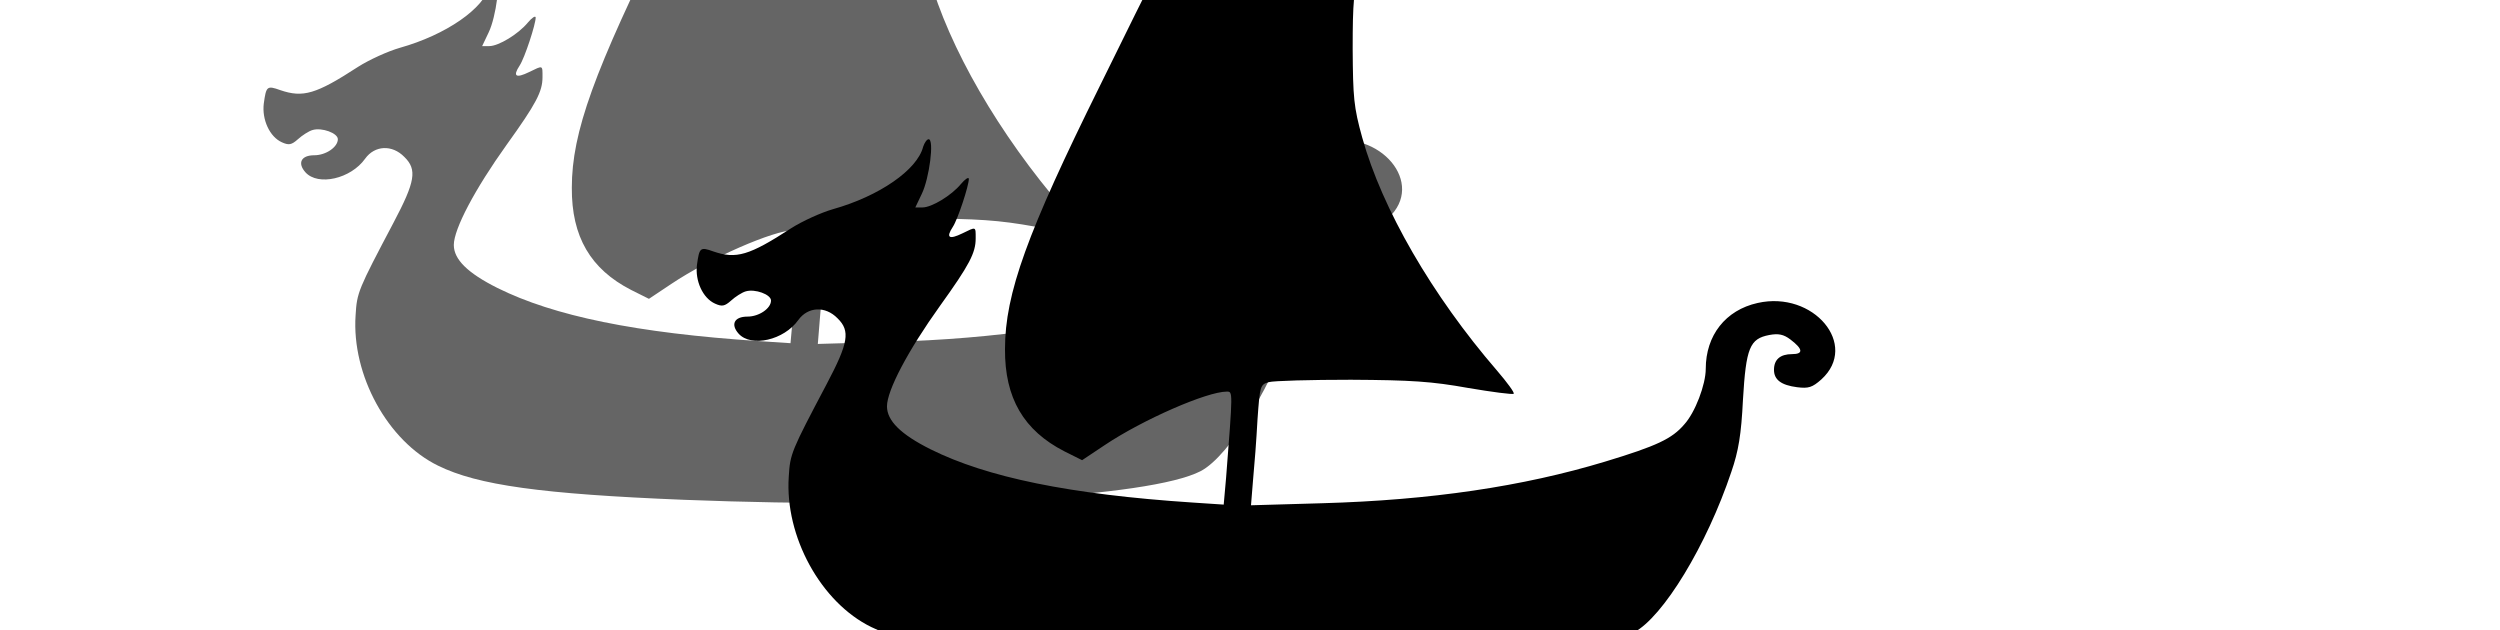
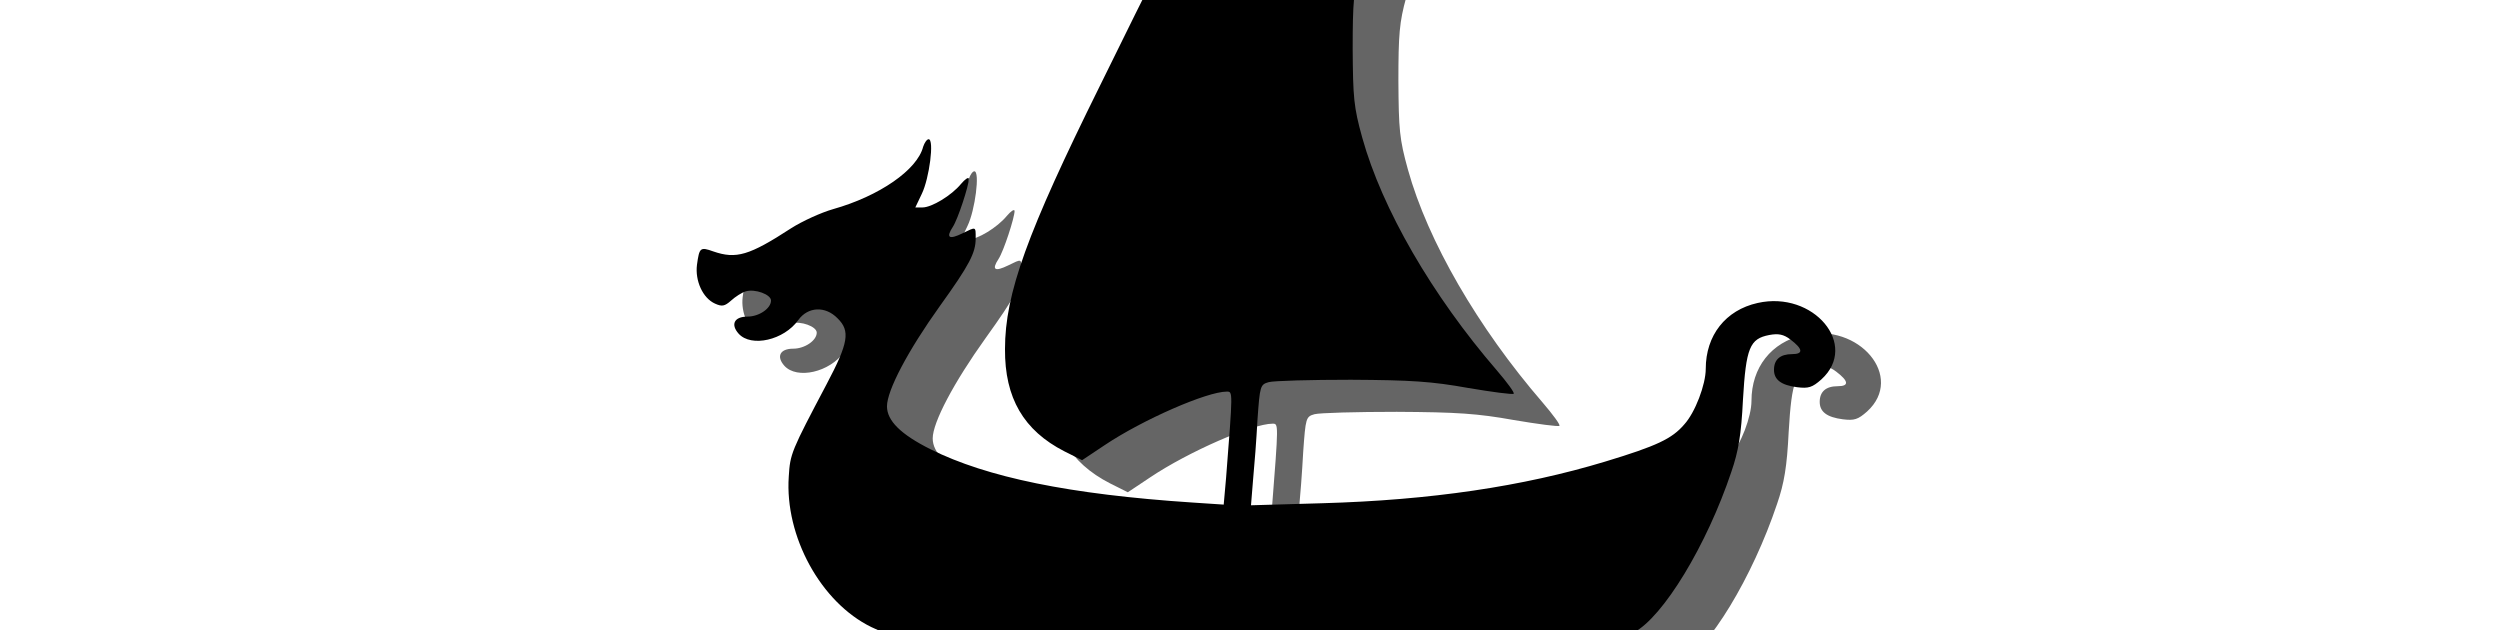
<svg xmlns="http://www.w3.org/2000/svg" id="svg2" version="1.1" width="124.391" height="31.298">
  <defs id="defs924">
    </defs>
-   <path d="m 46.429,-15.342 c -1.867,1.103 -3.446,2.02 -3.497,2.02 -0.051,0 -0.085,-0.713 -0.085,-1.579 0.017,-1.511 0,-1.562 -0.373,-1.613 -0.611,-0.085 -0.883,0.255 -0.883,1.137 0,0.424 -0.051,1.29 -0.102,1.918 l -0.119,1.12 -2.767,1.646 c -1.528,0.9 -2.835,1.731 -2.886,1.816 -0.068,0.102 -1.205,2.393 -2.546,5.126 -3.616,7.299 -4.719,10.337 -4.719,13.087 -0.017,2.444 0.934,4.057 2.954,5.092 l 0.883,0.441 1.12,-0.747 c 1.901,-1.273 5.092,-2.665 6.077,-2.665 0.306,0 0.306,-0.051 -0.034,4.295 l -0.119,1.324 -1.545,-0.102 C 31.645,16.57 27.554,15.721 24.753,14.329 c -1.494,-0.747 -2.173,-1.426 -2.173,-2.139 0,-0.798 1.052,-2.784 2.631,-4.99 1.477,-2.054 1.782,-2.648 1.782,-3.361 0,-0.611 0.034,-0.594 -0.662,-0.255 -0.662,0.323 -0.832,0.221 -0.475,-0.323 0.255,-0.39 0.798,-2.054 0.798,-2.393 -0.017,-0.102 -0.187,0.017 -0.39,0.255 -0.475,0.577 -1.46,1.171 -1.918,1.171 h -0.356 l 0.323,-0.679 c 0.373,-0.764 0.628,-2.716 0.339,-2.716 -0.085,0 -0.204,0.17 -0.272,0.373 -0.289,1.154 -2.19,2.461 -4.481,3.106 -0.594,0.17 -1.528,0.594 -2.088,0.951 -2.088,1.358 -2.733,1.545 -3.87,1.154 -0.662,-0.238 -0.696,-0.187 -0.815,0.662 -0.102,0.798 0.289,1.663 0.9,1.935 0.339,0.153 0.475,0.136 0.798,-0.153 0.204,-0.187 0.543,-0.407 0.73,-0.458 0.458,-0.136 1.256,0.153 1.256,0.458 0,0.39 -0.594,0.798 -1.171,0.798 -0.662,0 -0.849,0.39 -0.441,0.849 0.628,0.696 2.258,0.323 2.97,-0.679 0.475,-0.662 1.341,-0.713 1.952,-0.085 0.645,0.628 0.543,1.222 -0.543,3.276 -1.765,3.344 -1.816,3.463 -1.884,4.6 -0.204,2.97 1.596,6.264 4.108,7.486 1.969,0.968 5.126,1.409 12.238,1.697 12.238,0.475 23.17,-0.119 25.699,-1.426 1.46,-0.764 3.632,-4.345 4.855,-7.995 0.356,-1.035 0.492,-1.85 0.577,-3.582 0.153,-2.597 0.339,-3.038 1.307,-3.225 0.458,-0.085 0.713,-0.034 1.052,0.221 0.628,0.475 0.662,0.73 0.085,0.73 -0.594,0 -0.9,0.272 -0.9,0.781 0,0.492 0.356,0.764 1.154,0.866 0.56,0.068 0.747,0.017 1.205,-0.39 1.884,-1.714 -0.39,-4.43 -3.174,-3.802 -1.596,0.356 -2.58,1.613 -2.58,3.276 0,0.781 -0.526,2.173 -1.069,2.767 -0.611,0.713 -1.358,1.069 -3.938,1.85 -4.091,1.239 -8.691,1.918 -14.072,2.071 l -3.548,0.102 0.102,-1.256 c 0.068,-0.696 0.17,-2.037 0.221,-3.004 0.119,-1.68 0.136,-1.748 0.56,-1.867 0.238,-0.068 2.088,-0.119 4.091,-0.119 3.021,0.017 4.023,0.085 5.822,0.407 1.205,0.204 2.224,0.339 2.275,0.289 0.051,-0.051 -0.323,-0.56 -0.832,-1.154 -3.225,-3.734 -5.72,-8.046 -6.705,-11.593 -0.424,-1.528 -0.458,-1.986 -0.475,-4.413 0,-2.309 0.051,-2.937 0.39,-4.159 0.492,-1.816 1.782,-4.532 2.937,-6.196 0.475,-0.713 0.849,-1.307 0.815,-1.341 -0.034,-0.034 -1.596,0.849 -3.463,1.952 z" id="shadow" style="fill:#000000;fill-opacity:0.604" />
+   <path d="m 70.257,-5.718 c -1.867,1.103 -3.446,2.02 -3.497,2.02 -0.051,0 -0.085,-0.713 -0.085,-1.579 0.017,-1.511 0,-1.562 -0.373,-1.613 -0.611,-0.085 -0.883,0.255 -0.883,1.137 0,0.424 -0.051,1.29 -0.102,1.918 l -0.119,1.12 -2.767,1.646 c -1.528,0.9 -2.835,1.731 -2.886,1.816 -0.068,0.102 -1.205,2.393 -2.546,5.126 -3.616,7.299 -4.719,10.337 -4.719,13.087 -0.017,2.444 0.934,4.057 2.954,5.092 l 0.883,0.441 1.12,-0.747 c 1.901,-1.273 5.092,-2.665 6.077,-2.665 0.306,0 0.306,-0.051 -0.034,4.295 l -0.119,1.324 -1.545,-0.102 C 55.472,26.193 51.382,25.345 48.581,23.953 47.087,23.206 46.408,22.527 46.408,21.814 c 0,-0.798 1.052,-2.784 2.631,-4.99 1.477,-2.054 1.782,-2.648 1.782,-3.361 0,-0.611 0.034,-0.594 -0.662,-0.255 -0.662,0.323 -0.832,0.221 -0.475,-0.323 0.255,-0.39 0.798,-2.054 0.798,-2.393 -0.017,-0.102 -0.187,0.017 -0.39,0.255 -0.475,0.577 -1.46,1.171 -1.918,1.171 h -0.356 l 0.323,-0.679 c 0.373,-0.764 0.628,-2.716 0.339,-2.716 -0.085,0 -0.204,0.17 -0.272,0.373 -0.289,1.154 -2.19,2.461 -4.481,3.106 -0.594,0.17 -1.528,0.594 -2.088,0.951 -2.088,1.358 -2.733,1.545 -3.87,1.154 -0.662,-0.238 -0.696,-0.187 -0.815,0.662 -0.102,0.798 0.289,1.663 0.9,1.935 0.339,0.153 0.475,0.136 0.798,-0.153 0.204,-0.187 0.543,-0.407 0.73,-0.458 0.458,-0.136 1.256,0.153 1.256,0.458 0,0.39 -0.594,0.798 -1.171,0.798 -0.662,0 -0.849,0.39 -0.441,0.849 0.628,0.696 2.258,0.323 2.97,-0.679 0.475,-0.662 1.341,-0.713 1.952,-0.085 0.645,0.628 0.543,1.222 -0.543,3.276 -1.765,3.344 -1.816,3.463 -1.884,4.6 -0.204,2.97 1.596,6.264 4.108,7.486 1.969,0.968 5.126,1.409 12.238,1.697 12.238,0.475 23.17,-0.119 25.699,-1.426 1.46,-0.764 3.632,-4.345 4.855,-7.995 0.356,-1.035 0.492,-1.85 0.577,-3.582 0.153,-2.597 0.339,-3.038 1.307,-3.225 0.458,-0.085 0.713,-0.034 1.052,0.221 0.628,0.475 0.662,0.73 0.085,0.73 -0.594,0 -0.9,0.272 -0.9,0.781 0,0.492 0.356,0.764 1.154,0.866 0.56,0.068 0.747,0.017 1.205,-0.39 1.884,-1.714 -0.39,-4.43 -3.174,-3.802 -1.596,0.356 -2.58,1.613 -2.58,3.276 0,0.781 -0.526,2.173 -1.069,2.767 -0.611,0.713 -1.358,1.069 -3.938,1.85 -4.091,1.239 -8.691,1.918 -14.072,2.071 l -3.548,0.102 0.102,-1.256 c 0.068,-0.696 0.17,-2.037 0.221,-3.004 0.119,-1.68 0.136,-1.748 0.56,-1.867 0.238,-0.068 2.088,-0.119 4.091,-0.119 3.021,0.017 4.023,0.085 5.822,0.407 1.205,0.204 2.224,0.339 2.275,0.289 0.051,-0.051 -0.323,-0.56 -0.832,-1.154 -3.225,-3.734 -5.72,-8.046 -6.705,-11.593 -0.424,-1.528 -0.458,-1.986 -0.475,-4.413 0,-2.309 0.051,-2.937 0.39,-4.159 0.492,-1.816 1.782,-4.532 2.937,-6.196 0.475,-0.713 0.849,-1.307 0.815,-1.341 -0.034,-0.034 -1.596,0.849 -3.463,1.952 z" id="shadow" style="fill:#000000;fill-opacity:0.604" />
  <path d="m 67.982,-7.314 c -1.867,1.103 -3.446,2.02 -3.497,2.02 -0.051,0 -0.085,-0.713 -0.085,-1.579 0.017,-1.511 0,-1.562 -0.373,-1.613 -0.611,-0.085 -0.883,0.255 -0.883,1.137 0,0.424 -0.051,1.29 -0.102,1.918 l -0.119,1.12 -2.767,1.646 c -1.528,0.9 -2.835,1.731 -2.886,1.816 -0.068,0.102 -1.205,2.393 -2.546,5.126 -3.616,7.299 -4.719,10.337 -4.719,13.087 -0.017,2.444 0.934,4.057 2.954,5.092 l 0.883,0.441 1.12,-0.747 c 1.901,-1.273 5.092,-2.665 6.077,-2.665 0.306,0 0.306,-0.051 -0.034,4.295 L 60.887,25.107 59.343,25.005 C 53.198,24.598 49.107,23.749 46.306,22.357 c -1.494,-0.747 -2.173,-1.426 -2.173,-2.139 0,-0.798 1.052,-2.784 2.631,-4.99 1.477,-2.054 1.782,-2.648 1.782,-3.361 0,-0.611 0.034,-0.594 -0.662,-0.255 -0.662,0.323 -0.832,0.221 -0.475,-0.323 0.255,-0.39 0.798,-2.054 0.798,-2.393 -0.017,-0.102 -0.187,0.017 -0.39,0.255 C 47.342,9.728 46.357,10.322 45.899,10.322 h -0.356 l 0.323,-0.679 c 0.373,-0.764 0.628,-2.716 0.339,-2.716 -0.085,0 -0.204,0.17 -0.272,0.373 -0.289,1.154 -2.19,2.461 -4.481,3.106 -0.594,0.17 -1.528,0.594 -2.088,0.951 -2.088,1.358 -2.733,1.545 -3.87,1.154 -0.662,-0.238 -0.696,-0.187 -0.815,0.662 -0.102,0.798 0.289,1.663 0.9,1.935 0.339,0.153 0.475,0.136 0.798,-0.153 0.204,-0.187 0.543,-0.407 0.73,-0.458 0.458,-0.136 1.256,0.153 1.256,0.458 0,0.39 -0.594,0.798 -1.171,0.798 -0.662,0 -0.849,0.39 -0.441,0.849 0.628,0.696 2.258,0.323 2.97,-0.679 0.475,-0.662 1.341,-0.713 1.952,-0.085 0.645,0.628 0.543,1.222 -0.543,3.276 -1.765,3.344 -1.816,3.463 -1.884,4.6 -0.204,2.97 1.596,6.264 4.108,7.486 1.969,0.968 5.126,1.409 12.238,1.697 12.238,0.475 23.17,-0.119 25.699,-1.426 1.46,-0.764 3.632,-4.345 4.855,-7.995 0.356,-1.035 0.492,-1.85 0.577,-3.582 0.153,-2.597 0.339,-3.038 1.307,-3.225 0.458,-0.085 0.713,-0.034 1.052,0.221 0.628,0.475 0.662,0.73 0.085,0.73 -0.594,0 -0.9,0.272 -0.9,0.781 0,0.492 0.356,0.764 1.154,0.866 0.56,0.068 0.747,0.017 1.205,-0.39 1.884,-1.714 -0.39,-4.43 -3.174,-3.802 -1.596,0.356 -2.58,1.613 -2.58,3.276 0,0.781 -0.526,2.173 -1.069,2.767 -0.611,0.713 -1.358,1.069 -3.938,1.85 -4.091,1.239 -8.691,1.918 -14.072,2.071 l -3.548,0.102 0.102,-1.256 c 0.068,-0.696 0.17,-2.037 0.221,-3.004 0.119,-1.68 0.136,-1.748 0.56,-1.867 0.238,-0.068 2.088,-0.119 4.091,-0.119 3.021,0.017 4.023,0.085 5.822,0.407 1.205,0.204 2.224,0.339 2.275,0.289 0.051,-0.051 -0.323,-0.56 -0.832,-1.154 -3.225,-3.734 -5.72,-8.046 -6.705,-11.593 -0.424,-1.528 -0.458,-1.986 -0.475,-4.413 0,-2.309 0.051,-2.937 0.39,-4.159 0.492,-1.816 1.782,-4.532 2.937,-6.196 0.475,-0.713 0.849,-1.307 0.815,-1.341 -0.034,-0.034 -1.596,0.849 -3.463,1.952 z" id="hull" />
</svg>
